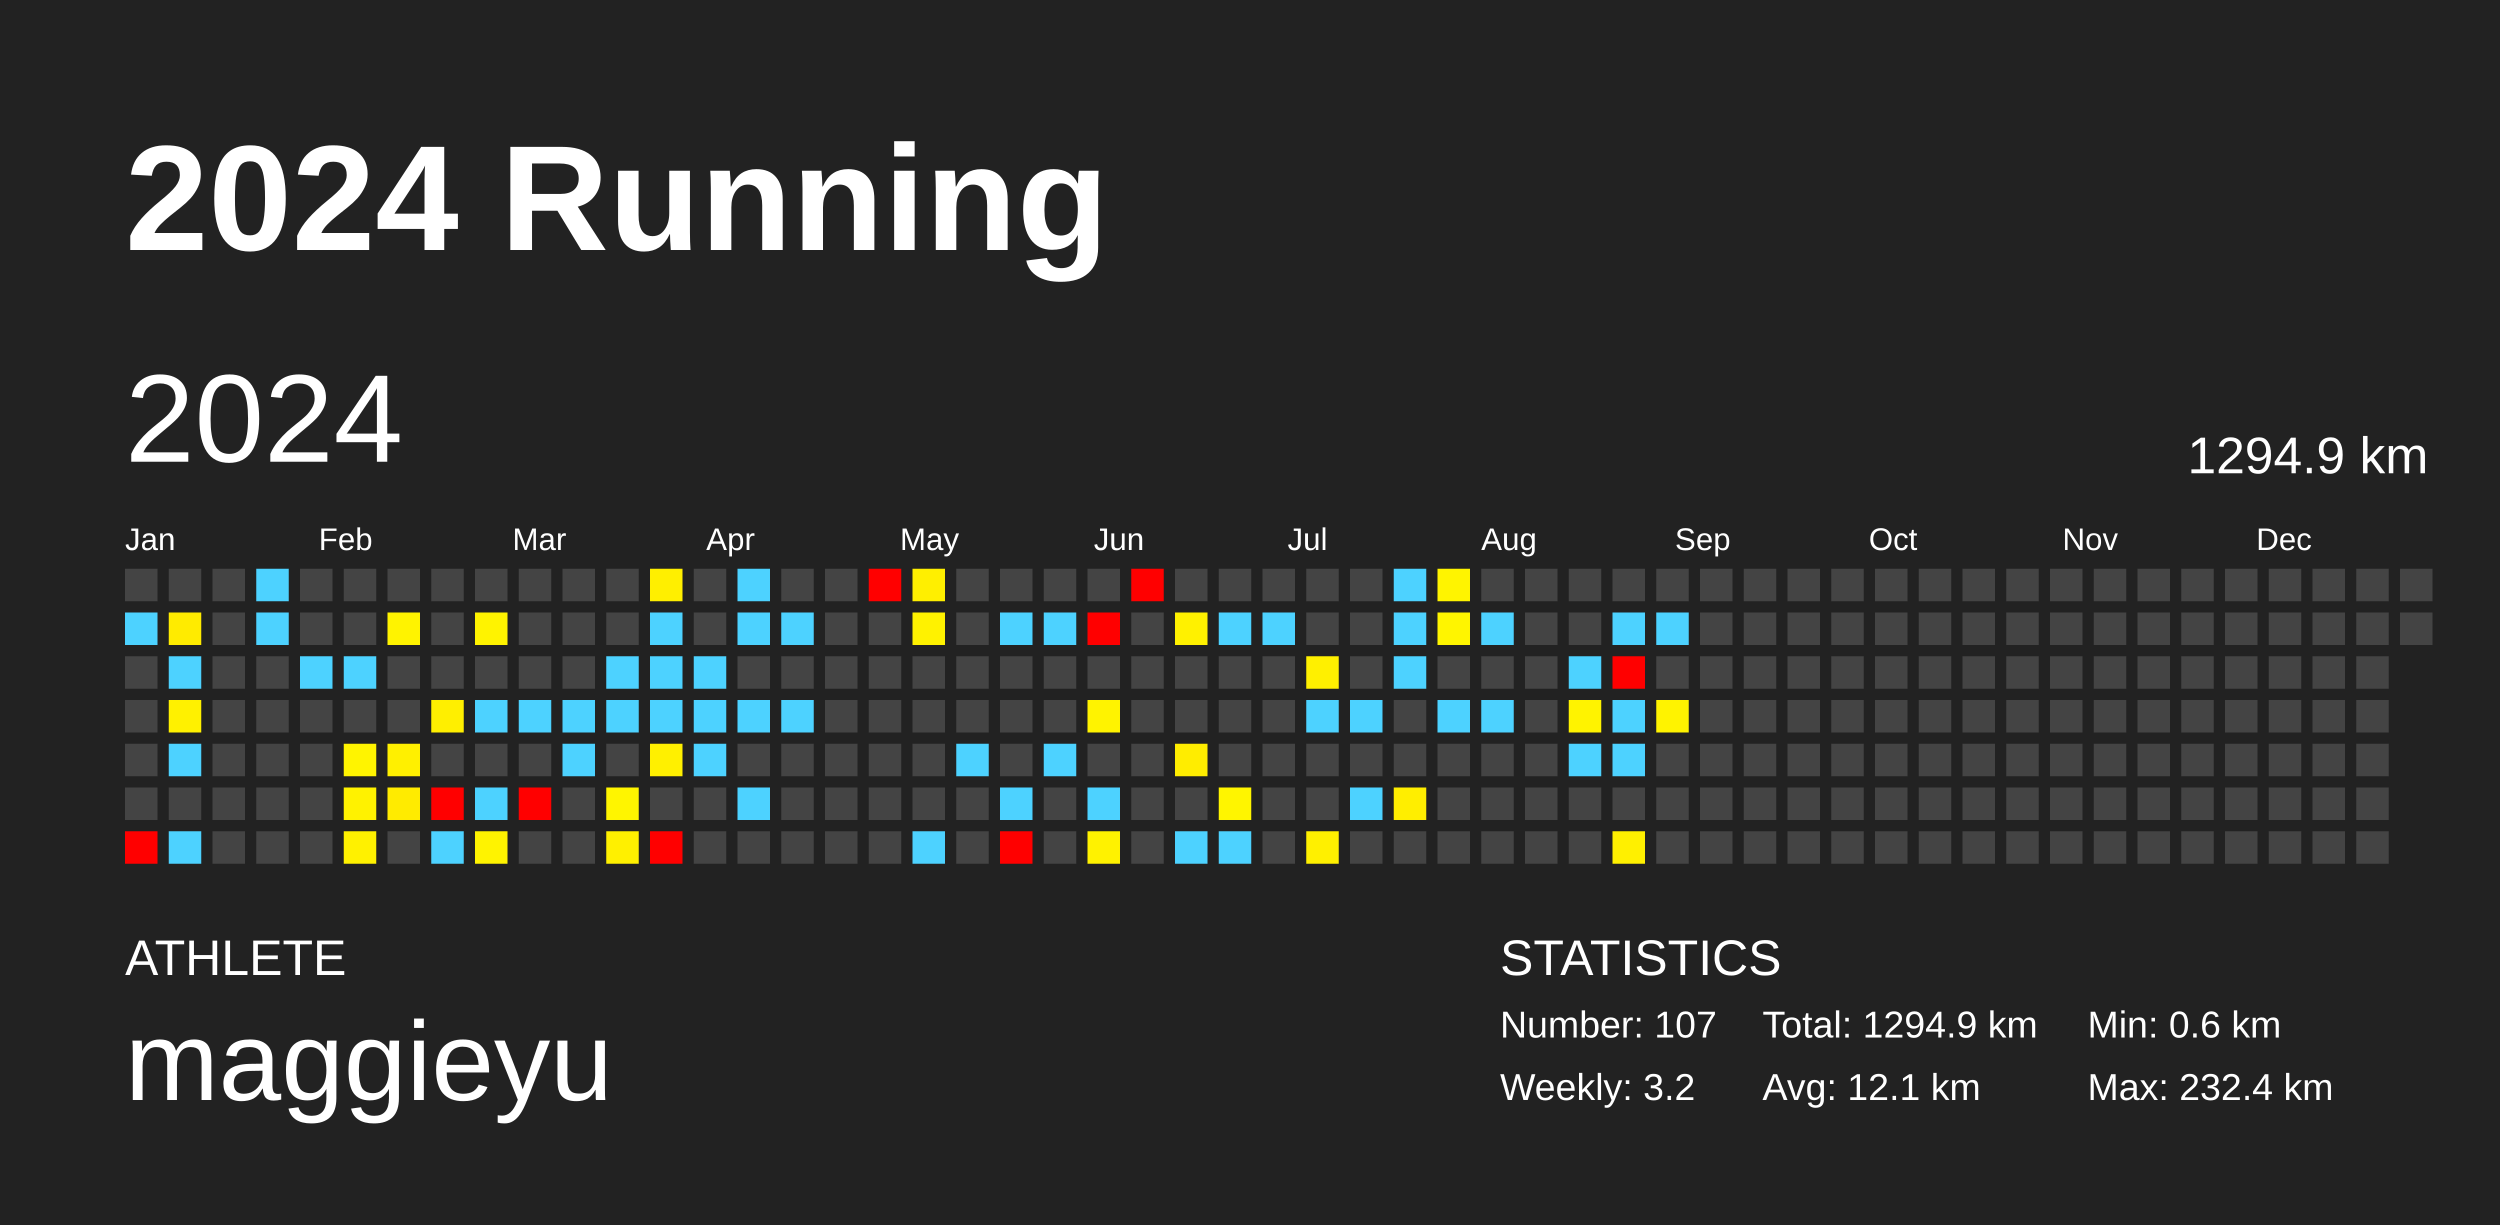
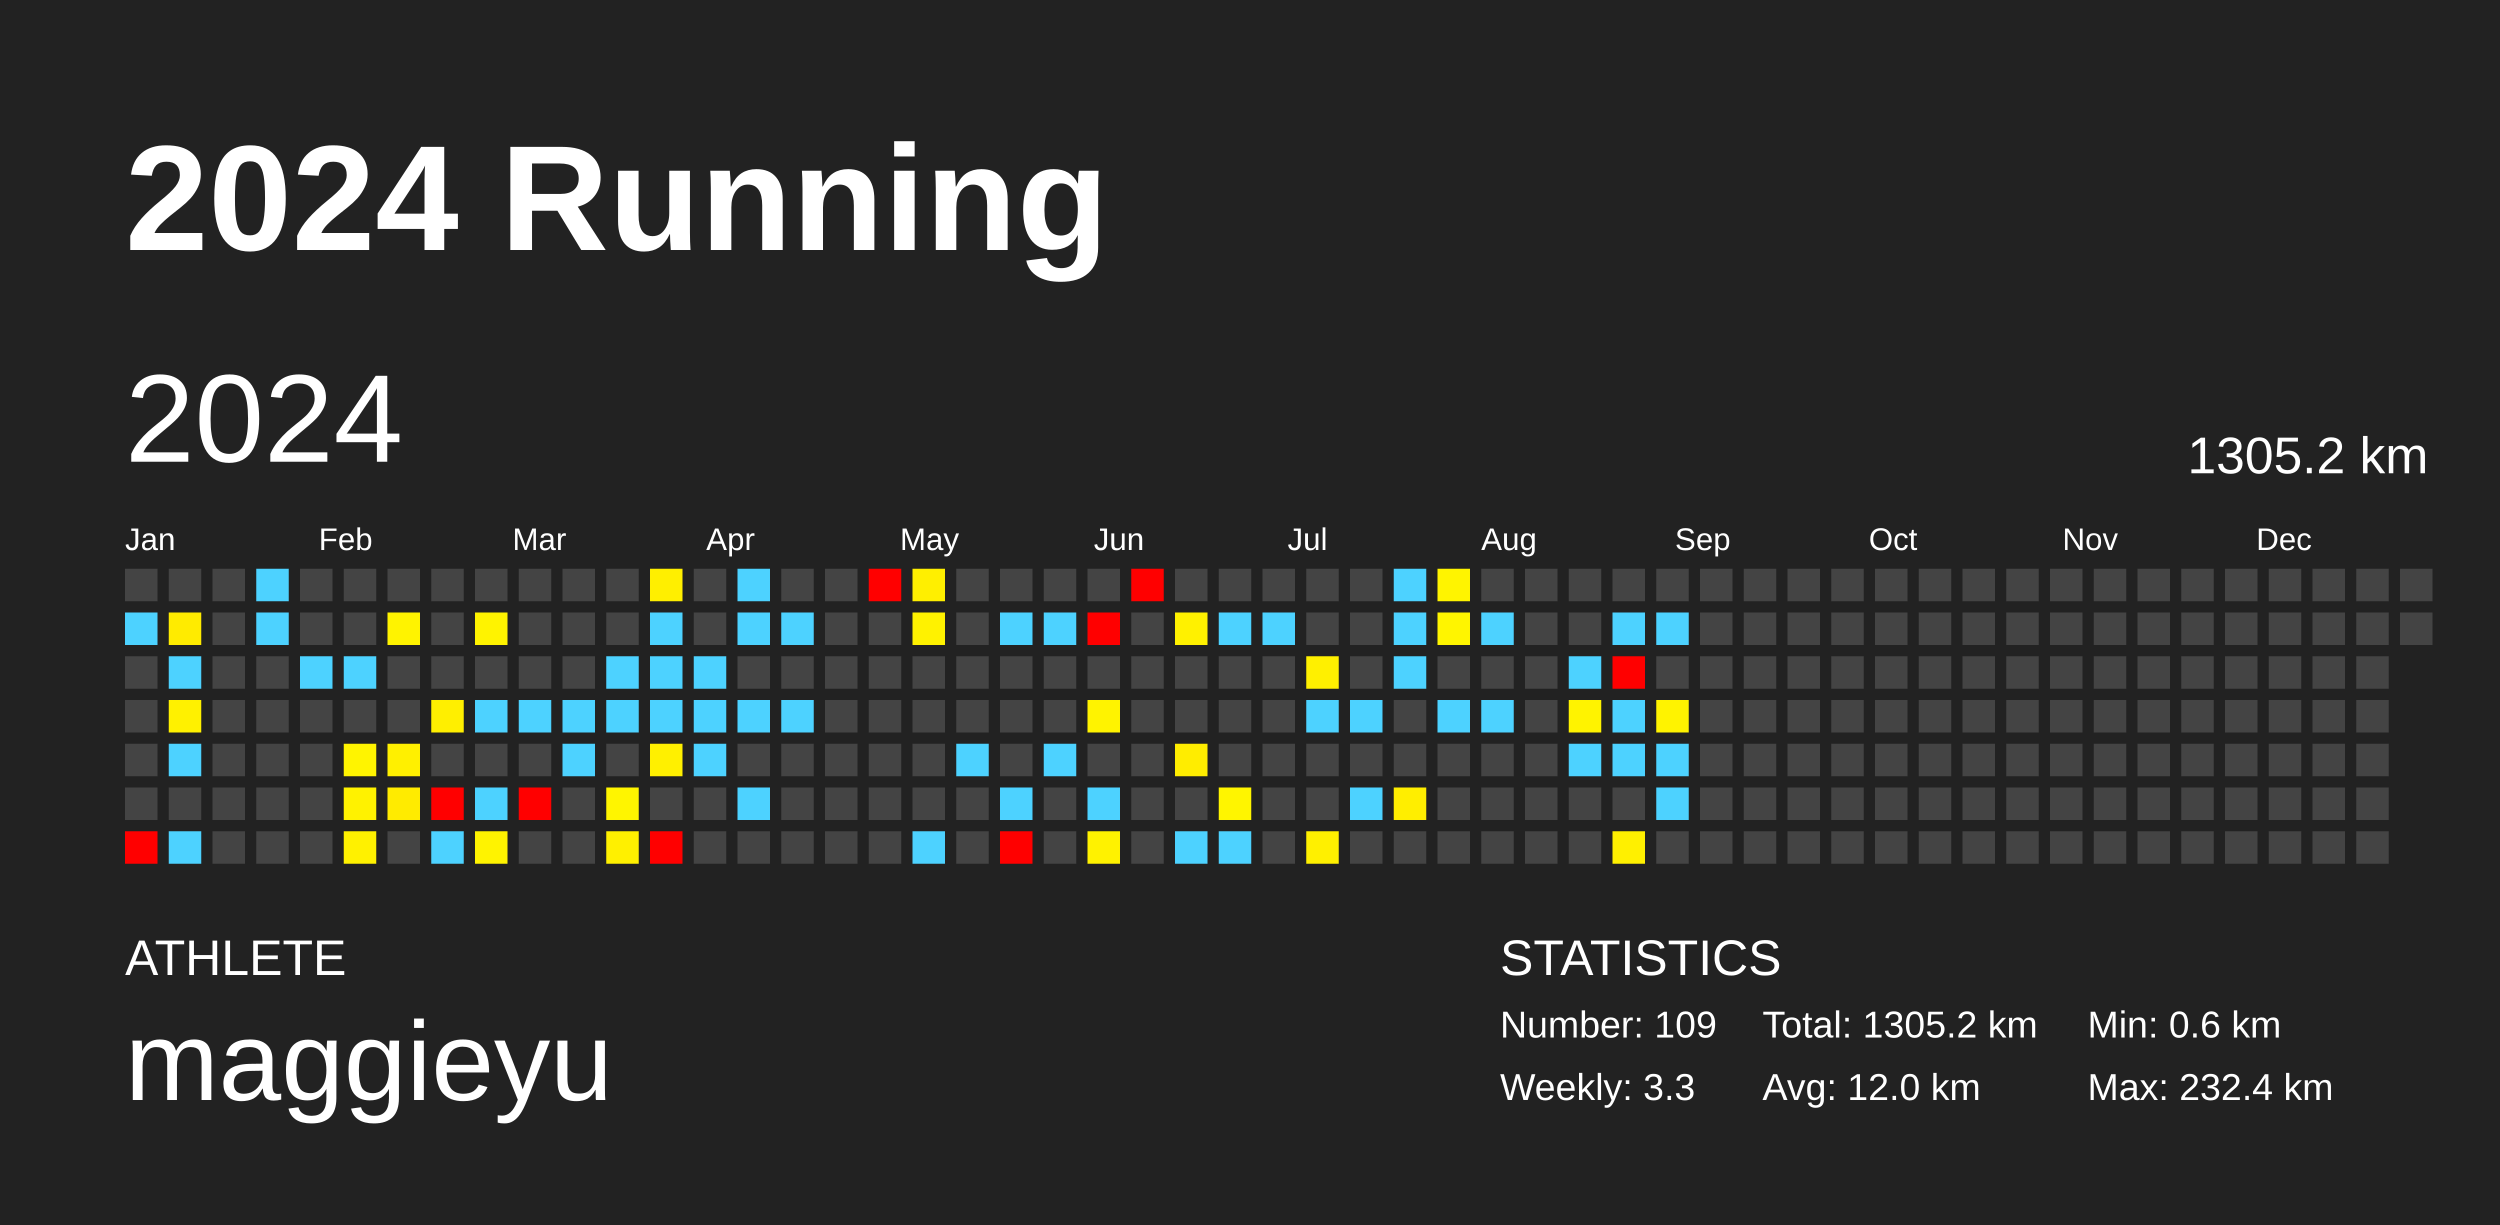
<svg xmlns="http://www.w3.org/2000/svg" baseProfile="full" height="98mm" version="1.1" viewBox="0,0,200,98" width="200mm">
  <defs />
  <rect fill="#222222" height="98" width="200" x="0" y="0" />
  <text fill="#FFFFFF" style="font-size:12px; font-family:Arial; font-weight:bold;" x="10" y="20">2024 Running</text>
  <text fill="#FFFFFF" style="font-size:4px; font-family:Arial" x="10" y="78">ATHLETE</text>
  <text fill="#FFFFFF" style="font-size:9px; font-family:Arial" x="10" y="88">maggieyu</text>
  <text fill="#FFFFFF" style="font-size:4px; font-family:Arial" x="120" y="78">STATISTICS</text>
-   <text fill="#FFFFFF" style="font-size:3px; font-family:Arial" x="120" y="83">Number: 107</text>
-   <text fill="#FFFFFF" style="font-size:3px; font-family:Arial" x="120" y="88">Weekly: 3.2</text>
-   <text fill="#FFFFFF" style="font-size:3px; font-family:Arial" x="141" y="83">Total: 1294.9 km</text>
-   <text fill="#FFFFFF" style="font-size:3px; font-family:Arial" x="141" y="88">Avg: 12.1 km</text>
+   <text fill="#FFFFFF" style="font-size:3px; font-family:Arial" x="120" y="83">Number: 109</text>
+   <text fill="#FFFFFF" style="font-size:3px; font-family:Arial" x="120" y="88">Weekly: 3.3</text>
+   <text fill="#FFFFFF" style="font-size:3px; font-family:Arial" x="141" y="83">Total: 1305.2 km</text>
+   <text fill="#FFFFFF" style="font-size:3px; font-family:Arial" x="141" y="88">Avg: 12.0 km</text>
  <text fill="#FFFFFF" style="font-size:3px; font-family:Arial" x="167" y="83">Min: 0.6 km</text>
  <text fill="#FFFFFF" style="font-size:3px; font-family:Arial" x="167" y="88">Max: 232.4 km</text>
  <text dominant-baseline="hanging" fill="#FFFFFF" style="font-size:10.0px; font-family:Arial;" x="10" y="30">2024</text>
-   <text dominant-baseline="hanging" fill="#FFFFFF" style="font-size:4.125px; font-family:Arial;" x="175" y="35">1294.9 km</text>
+   <text dominant-baseline="hanging" fill="#FFFFFF" style="font-size:4.125px; font-family:Arial;" x="175" y="35">1305.2 km</text>
  <text fill="#FFFFFF" style="font-size:2.5px; font-family:Arial" x="10.0" y="44">Jan</text>
  <text fill="#FFFFFF" style="font-size:2.5px; font-family:Arial" x="25.5" y="44">Feb</text>
  <text fill="#FFFFFF" style="font-size:2.5px; font-family:Arial" x="41.0" y="44">Mar</text>
  <text fill="#FFFFFF" style="font-size:2.5px; font-family:Arial" x="56.5" y="44">Apr</text>
  <text fill="#FFFFFF" style="font-size:2.5px; font-family:Arial" x="72.0" y="44">May</text>
  <text fill="#FFFFFF" style="font-size:2.5px; font-family:Arial" x="87.5" y="44">Jun</text>
  <text fill="#FFFFFF" style="font-size:2.5px; font-family:Arial" x="103.0" y="44">Jul</text>
  <text fill="#FFFFFF" style="font-size:2.5px; font-family:Arial" x="118.5" y="44">Aug</text>
  <text fill="#FFFFFF" style="font-size:2.5px; font-family:Arial" x="134.0" y="44">Sep</text>
  <text fill="#FFFFFF" style="font-size:2.5px; font-family:Arial" x="149.5" y="44">Oct</text>
  <text fill="#FFFFFF" style="font-size:2.5px; font-family:Arial" x="165.0" y="44">Nov</text>
  <text fill="#FFFFFF" style="font-size:2.5px; font-family:Arial" x="180.5" y="44">Dec</text>
  <rect fill="#444444" height="2.6" width="2.6" x="10.0" y="45.5" />
  <rect fill="#4dd2ff" height="2.6" width="2.6" x="10.0" y="49.0" />
  <rect fill="#444444" height="2.6" width="2.6" x="10.0" y="52.5" />
  <rect fill="#444444" height="2.6" width="2.6" x="10.0" y="56.0" />
  <rect fill="#444444" height="2.6" width="2.6" x="10.0" y="59.5" />
  <rect fill="#444444" height="2.6" width="2.6" x="10.0" y="63.0" />
  <rect fill="red" height="2.6" width="2.6" x="10.0" y="66.5" />
  <rect fill="#444444" height="2.6" width="2.6" x="13.5" y="45.5" />
  <rect fill="#ffeb00" height="2.6" width="2.6" x="13.5" y="49.0" />
  <rect fill="#4dd2ff" height="2.6" width="2.6" x="13.5" y="52.5" />
  <rect fill="#fff100" height="2.6" width="2.6" x="13.5" y="56.0" />
  <rect fill="#4dd2ff" height="2.6" width="2.6" x="13.5" y="59.5" />
  <rect fill="#444444" height="2.6" width="2.6" x="13.5" y="63.0" />
  <rect fill="#4dd2ff" height="2.6" width="2.6" x="13.5" y="66.5" />
  <rect fill="#444444" height="2.6" width="2.6" x="17.0" y="45.5" />
  <rect fill="#444444" height="2.6" width="2.6" x="17.0" y="49.0" />
  <rect fill="#444444" height="2.6" width="2.6" x="17.0" y="52.5" />
  <rect fill="#444444" height="2.6" width="2.6" x="17.0" y="56.0" />
  <rect fill="#444444" height="2.6" width="2.6" x="17.0" y="59.5" />
  <rect fill="#444444" height="2.6" width="2.6" x="17.0" y="63.0" />
  <rect fill="#444444" height="2.6" width="2.6" x="17.0" y="66.5" />
  <rect fill="#4dd2ff" height="2.6" width="2.6" x="20.5" y="45.5" />
  <rect fill="#4dd2ff" height="2.6" width="2.6" x="20.5" y="49.0" />
  <rect fill="#444444" height="2.6" width="2.6" x="20.5" y="52.5" />
  <rect fill="#444444" height="2.6" width="2.6" x="20.5" y="56.0" />
  <rect fill="#444444" height="2.6" width="2.6" x="20.5" y="59.5" />
  <rect fill="#444444" height="2.6" width="2.6" x="20.5" y="63.0" />
  <rect fill="#444444" height="2.6" width="2.6" x="20.5" y="66.5" />
  <rect fill="#444444" height="2.6" width="2.6" x="24.0" y="45.5" />
  <rect fill="#444444" height="2.6" width="2.6" x="24.0" y="49.0" />
  <rect fill="#4dd2ff" height="2.6" width="2.6" x="24.0" y="52.5" />
  <rect fill="#444444" height="2.6" width="2.6" x="24.0" y="56.0" />
  <rect fill="#444444" height="2.6" width="2.6" x="24.0" y="59.5" />
  <rect fill="#444444" height="2.6" width="2.6" x="24.0" y="63.0" />
  <rect fill="#444444" height="2.6" width="2.6" x="24.0" y="66.5" />
  <rect fill="#444444" height="2.6" width="2.6" x="27.5" y="45.5" />
  <rect fill="#444444" height="2.6" width="2.6" x="27.5" y="49.0" />
  <rect fill="#4dd2ff" height="2.6" width="2.6" x="27.5" y="52.5" />
  <rect fill="#444444" height="2.6" width="2.6" x="27.5" y="56.0" />
  <rect fill="#fff400" height="2.6" width="2.6" x="27.5" y="59.5" />
  <rect fill="#fff200" height="2.6" width="2.6" x="27.5" y="63.0" />
  <rect fill="#fff100" height="2.6" width="2.6" x="27.5" y="66.5" />
  <rect fill="#444444" height="2.6" width="2.6" x="31.0" y="45.5" />
  <rect fill="#fff300" height="2.6" width="2.6" x="31.0" y="49.0" />
  <rect fill="#444444" height="2.6" width="2.6" x="31.0" y="52.5" />
  <rect fill="#444444" height="2.6" width="2.6" x="31.0" y="56.0" />
  <rect fill="#fff000" height="2.6" width="2.6" x="31.0" y="59.5" />
  <rect fill="#ffeb00" height="2.6" width="2.6" x="31.0" y="63.0" />
  <rect fill="#444444" height="2.6" width="2.6" x="31.0" y="66.5" />
  <rect fill="#444444" height="2.6" width="2.6" x="34.5" y="45.5" />
  <rect fill="#444444" height="2.6" width="2.6" x="34.5" y="49.0" />
  <rect fill="#444444" height="2.6" width="2.6" x="34.5" y="52.5" />
  <rect fill="#ffef00" height="2.6" width="2.6" x="34.5" y="56.0" />
  <rect fill="#444444" height="2.6" width="2.6" x="34.5" y="59.5" />
  <rect fill="red" height="2.6" width="2.6" x="34.5" y="63.0" />
  <rect fill="#4dd2ff" height="2.6" width="2.6" x="34.5" y="66.5" />
  <rect fill="#444444" height="2.6" width="2.6" x="38.0" y="45.5" />
  <rect fill="#fff300" height="2.6" width="2.6" x="38.0" y="49.0" />
  <rect fill="#444444" height="2.6" width="2.6" x="38.0" y="52.5" />
  <rect fill="#4dd2ff" height="2.6" width="2.6" x="38.0" y="56.0" />
  <rect fill="#444444" height="2.6" width="2.6" x="38.0" y="59.5" />
  <rect fill="#4dd2ff" height="2.6" width="2.6" x="38.0" y="63.0" />
  <rect fill="#fff300" height="2.6" width="2.6" x="38.0" y="66.5" />
  <rect fill="#444444" height="2.6" width="2.6" x="41.5" y="45.5" />
  <rect fill="#444444" height="2.6" width="2.6" x="41.5" y="49.0" />
  <rect fill="#444444" height="2.6" width="2.6" x="41.5" y="52.5" />
  <rect fill="#4dd2ff" height="2.6" width="2.6" x="41.5" y="56.0" />
  <rect fill="#444444" height="2.6" width="2.6" x="41.5" y="59.5" />
  <rect fill="red" height="2.6" width="2.6" x="41.5" y="63.0" />
  <rect fill="#444444" height="2.6" width="2.6" x="41.5" y="66.5" />
  <rect fill="#444444" height="2.6" width="2.6" x="45.0" y="45.5" />
  <rect fill="#444444" height="2.6" width="2.6" x="45.0" y="49.0" />
  <rect fill="#444444" height="2.6" width="2.6" x="45.0" y="52.5" />
  <rect fill="#4dd2ff" height="2.6" width="2.6" x="45.0" y="56.0" />
  <rect fill="#4dd2ff" height="2.6" width="2.6" x="45.0" y="59.5" />
  <rect fill="#444444" height="2.6" width="2.6" x="45.0" y="63.0" />
  <rect fill="#444444" height="2.6" width="2.6" x="45.0" y="66.5" />
  <rect fill="#444444" height="2.6" width="2.6" x="48.5" y="45.5" />
  <rect fill="#444444" height="2.6" width="2.6" x="48.5" y="49.0" />
  <rect fill="#4dd2ff" height="2.6" width="2.6" x="48.5" y="52.5" />
  <rect fill="#4dd2ff" height="2.6" width="2.6" x="48.5" y="56.0" />
  <rect fill="#444444" height="2.6" width="2.6" x="48.5" y="59.5" />
  <rect fill="#fff500" height="2.6" width="2.6" x="48.5" y="63.0" />
  <rect fill="#fff000" height="2.6" width="2.6" x="48.5" y="66.5" />
  <rect fill="#ffef00" height="2.6" width="2.6" x="52.0" y="45.5" />
  <rect fill="#4dd2ff" height="2.6" width="2.6" x="52.0" y="49.0" />
  <rect fill="#4dd2ff" height="2.6" width="2.6" x="52.0" y="52.5" />
  <rect fill="#4dd2ff" height="2.6" width="2.6" x="52.0" y="56.0" />
  <rect fill="#fff000" height="2.6" width="2.6" x="52.0" y="59.5" />
  <rect fill="#444444" height="2.6" width="2.6" x="52.0" y="63.0" />
  <rect fill="red" height="2.6" width="2.6" x="52.0" y="66.5" />
  <rect fill="#444444" height="2.6" width="2.6" x="55.5" y="45.5" />
  <rect fill="#444444" height="2.6" width="2.6" x="55.5" y="49.0" />
  <rect fill="#4dd2ff" height="2.6" width="2.6" x="55.5" y="52.5" />
  <rect fill="#4dd2ff" height="2.6" width="2.6" x="55.5" y="56.0" />
  <rect fill="#4dd2ff" height="2.6" width="2.6" x="55.5" y="59.5" />
  <rect fill="#444444" height="2.6" width="2.6" x="55.5" y="63.0" />
  <rect fill="#444444" height="2.6" width="2.6" x="55.5" y="66.5" />
  <rect fill="#4dd2ff" height="2.6" width="2.6" x="59.0" y="45.5" />
  <rect fill="#4dd2ff" height="2.6" width="2.6" x="59.0" y="49.0" />
  <rect fill="#444444" height="2.6" width="2.6" x="59.0" y="52.5" />
  <rect fill="#4dd2ff" height="2.6" width="2.6" x="59.0" y="56.0" />
  <rect fill="#444444" height="2.6" width="2.6" x="59.0" y="59.5" />
  <rect fill="#4dd2ff" height="2.6" width="2.6" x="59.0" y="63.0" />
  <rect fill="#444444" height="2.6" width="2.6" x="59.0" y="66.5" />
  <rect fill="#444444" height="2.6" width="2.6" x="62.5" y="45.5" />
  <rect fill="#4dd2ff" height="2.6" width="2.6" x="62.5" y="49.0" />
  <rect fill="#444444" height="2.6" width="2.6" x="62.5" y="52.5" />
  <rect fill="#4dd2ff" height="2.6" width="2.6" x="62.5" y="56.0" />
  <rect fill="#444444" height="2.6" width="2.6" x="62.5" y="59.5" />
  <rect fill="#444444" height="2.6" width="2.6" x="62.5" y="63.0" />
  <rect fill="#444444" height="2.6" width="2.6" x="62.5" y="66.5" />
  <rect fill="#444444" height="2.6" width="2.6" x="66.0" y="45.5" />
  <rect fill="#444444" height="2.6" width="2.6" x="66.0" y="49.0" />
  <rect fill="#444444" height="2.6" width="2.6" x="66.0" y="52.5" />
  <rect fill="#444444" height="2.6" width="2.6" x="66.0" y="56.0" />
  <rect fill="#444444" height="2.6" width="2.6" x="66.0" y="59.5" />
  <rect fill="#444444" height="2.6" width="2.6" x="66.0" y="63.0" />
  <rect fill="#444444" height="2.6" width="2.6" x="66.0" y="66.5" />
  <rect fill="red" height="2.6" width="2.6" x="69.5" y="45.5" />
  <rect fill="#444444" height="2.6" width="2.6" x="69.5" y="49.0" />
  <rect fill="#444444" height="2.6" width="2.6" x="69.5" y="52.5" />
  <rect fill="#444444" height="2.6" width="2.6" x="69.5" y="56.0" />
  <rect fill="#444444" height="2.6" width="2.6" x="69.5" y="59.5" />
  <rect fill="#444444" height="2.6" width="2.6" x="69.5" y="63.0" />
  <rect fill="#444444" height="2.6" width="2.6" x="69.5" y="66.5" />
  <rect fill="#ffef00" height="2.6" width="2.6" x="73.0" y="45.5" />
  <rect fill="#fff200" height="2.6" width="2.6" x="73.0" y="49.0" />
  <rect fill="#444444" height="2.6" width="2.6" x="73.0" y="52.5" />
  <rect fill="#444444" height="2.6" width="2.6" x="73.0" y="56.0" />
  <rect fill="#444444" height="2.6" width="2.6" x="73.0" y="59.5" />
  <rect fill="#444444" height="2.6" width="2.6" x="73.0" y="63.0" />
  <rect fill="#4dd2ff" height="2.6" width="2.6" x="73.0" y="66.5" />
  <rect fill="#444444" height="2.6" width="2.6" x="76.5" y="45.5" />
  <rect fill="#444444" height="2.6" width="2.6" x="76.5" y="49.0" />
  <rect fill="#444444" height="2.6" width="2.6" x="76.5" y="52.5" />
  <rect fill="#444444" height="2.6" width="2.6" x="76.5" y="56.0" />
  <rect fill="#4dd2ff" height="2.6" width="2.6" x="76.5" y="59.5" />
  <rect fill="#444444" height="2.6" width="2.6" x="76.5" y="63.0" />
  <rect fill="#444444" height="2.6" width="2.6" x="76.5" y="66.5" />
  <rect fill="#444444" height="2.6" width="2.6" x="80.0" y="45.5" />
  <rect fill="#4dd2ff" height="2.6" width="2.6" x="80.0" y="49.0" />
  <rect fill="#444444" height="2.6" width="2.6" x="80.0" y="52.5" />
  <rect fill="#444444" height="2.6" width="2.6" x="80.0" y="56.0" />
  <rect fill="#444444" height="2.6" width="2.6" x="80.0" y="59.5" />
  <rect fill="#4dd2ff" height="2.6" width="2.6" x="80.0" y="63.0" />
  <rect fill="red" height="2.6" width="2.6" x="80.0" y="66.5" />
  <rect fill="#444444" height="2.6" width="2.6" x="83.5" y="45.5" />
  <rect fill="#4dd2ff" height="2.6" width="2.6" x="83.5" y="49.0" />
  <rect fill="#444444" height="2.6" width="2.6" x="83.5" y="52.5" />
  <rect fill="#444444" height="2.6" width="2.6" x="83.5" y="56.0" />
  <rect fill="#4dd2ff" height="2.6" width="2.6" x="83.5" y="59.5" />
  <rect fill="#444444" height="2.6" width="2.6" x="83.5" y="63.0" />
  <rect fill="#444444" height="2.6" width="2.6" x="83.5" y="66.5" />
  <rect fill="#444444" height="2.6" width="2.6" x="87.0" y="45.5" />
  <rect fill="red" height="2.6" width="2.6" x="87.0" y="49.0" />
  <rect fill="#444444" height="2.6" width="2.6" x="87.0" y="52.5" />
  <rect fill="#fff300" height="2.6" width="2.6" x="87.0" y="56.0" />
  <rect fill="#444444" height="2.6" width="2.6" x="87.0" y="59.5" />
  <rect fill="#4dd2ff" height="2.6" width="2.6" x="87.0" y="63.0" />
  <rect fill="#fff200" height="2.6" width="2.6" x="87.0" y="66.5" />
  <rect fill="red" height="2.6" width="2.6" x="90.5" y="45.5" />
  <rect fill="#444444" height="2.6" width="2.6" x="90.5" y="49.0" />
  <rect fill="#444444" height="2.6" width="2.6" x="90.5" y="52.5" />
  <rect fill="#444444" height="2.6" width="2.6" x="90.5" y="56.0" />
  <rect fill="#444444" height="2.6" width="2.6" x="90.5" y="59.5" />
  <rect fill="#444444" height="2.6" width="2.6" x="90.5" y="63.0" />
  <rect fill="#444444" height="2.6" width="2.6" x="90.5" y="66.5" />
  <rect fill="#444444" height="2.6" width="2.6" x="94.0" y="45.5" />
  <rect fill="#fff100" height="2.6" width="2.6" x="94.0" y="49.0" />
  <rect fill="#444444" height="2.6" width="2.6" x="94.0" y="52.5" />
  <rect fill="#444444" height="2.6" width="2.6" x="94.0" y="56.0" />
  <rect fill="#ffed00" height="2.6" width="2.6" x="94.0" y="59.5" />
  <rect fill="#444444" height="2.6" width="2.6" x="94.0" y="63.0" />
  <rect fill="#4dd2ff" height="2.6" width="2.6" x="94.0" y="66.5" />
  <rect fill="#444444" height="2.6" width="2.6" x="97.5" y="45.5" />
  <rect fill="#4dd2ff" height="2.6" width="2.6" x="97.5" y="49.0" />
  <rect fill="#444444" height="2.6" width="2.6" x="97.5" y="52.5" />
  <rect fill="#444444" height="2.6" width="2.6" x="97.5" y="56.0" />
  <rect fill="#444444" height="2.6" width="2.6" x="97.5" y="59.5" />
  <rect fill="#fff500" height="2.6" width="2.6" x="97.5" y="63.0" />
  <rect fill="#4dd2ff" height="2.6" width="2.6" x="97.5" y="66.5" />
  <rect fill="#444444" height="2.6" width="2.6" x="101.0" y="45.5" />
  <rect fill="#4dd2ff" height="2.6" width="2.6" x="101.0" y="49.0" />
  <rect fill="#444444" height="2.6" width="2.6" x="101.0" y="52.5" />
  <rect fill="#444444" height="2.6" width="2.6" x="101.0" y="56.0" />
  <rect fill="#444444" height="2.6" width="2.6" x="101.0" y="59.5" />
  <rect fill="#444444" height="2.6" width="2.6" x="101.0" y="63.0" />
  <rect fill="#444444" height="2.6" width="2.6" x="101.0" y="66.5" />
  <rect fill="#444444" height="2.6" width="2.6" x="104.5" y="45.5" />
  <rect fill="#444444" height="2.6" width="2.6" x="104.5" y="49.0" />
  <rect fill="#fff000" height="2.6" width="2.6" x="104.5" y="52.5" />
  <rect fill="#4dd2ff" height="2.6" width="2.6" x="104.5" y="56.0" />
  <rect fill="#444444" height="2.6" width="2.6" x="104.5" y="59.5" />
  <rect fill="#444444" height="2.6" width="2.6" x="104.5" y="63.0" />
  <rect fill="#fff000" height="2.6" width="2.6" x="104.5" y="66.5" />
  <rect fill="#444444" height="2.6" width="2.6" x="108.0" y="45.5" />
  <rect fill="#444444" height="2.6" width="2.6" x="108.0" y="49.0" />
  <rect fill="#444444" height="2.6" width="2.6" x="108.0" y="52.5" />
  <rect fill="#4dd2ff" height="2.6" width="2.6" x="108.0" y="56.0" />
  <rect fill="#444444" height="2.6" width="2.6" x="108.0" y="59.5" />
  <rect fill="#4dd2ff" height="2.6" width="2.6" x="108.0" y="63.0" />
  <rect fill="#444444" height="2.6" width="2.6" x="108.0" y="66.5" />
  <rect fill="#4dd2ff" height="2.6" width="2.6" x="111.5" y="45.5" />
  <rect fill="#4dd2ff" height="2.6" width="2.6" x="111.5" y="49.0" />
  <rect fill="#4dd2ff" height="2.6" width="2.6" x="111.5" y="52.5" />
  <rect fill="#444444" height="2.6" width="2.6" x="111.5" y="56.0" />
  <rect fill="#444444" height="2.6" width="2.6" x="111.5" y="59.5" />
  <rect fill="#ffee00" height="2.6" width="2.6" x="111.5" y="63.0" />
  <rect fill="#444444" height="2.6" width="2.6" x="111.5" y="66.5" />
  <rect fill="#fff400" height="2.6" width="2.6" x="115.0" y="45.5" />
  <rect fill="#fff500" height="2.6" width="2.6" x="115.0" y="49.0" />
  <rect fill="#444444" height="2.6" width="2.6" x="115.0" y="52.5" />
  <rect fill="#4dd2ff" height="2.6" width="2.6" x="115.0" y="56.0" />
  <rect fill="#444444" height="2.6" width="2.6" x="115.0" y="59.5" />
  <rect fill="#444444" height="2.6" width="2.6" x="115.0" y="63.0" />
  <rect fill="#444444" height="2.6" width="2.6" x="115.0" y="66.5" />
  <rect fill="#444444" height="2.6" width="2.6" x="118.5" y="45.5" />
  <rect fill="#4dd2ff" height="2.6" width="2.6" x="118.5" y="49.0" />
  <rect fill="#444444" height="2.6" width="2.6" x="118.5" y="52.5" />
  <rect fill="#4dd2ff" height="2.6" width="2.6" x="118.5" y="56.0" />
  <rect fill="#444444" height="2.6" width="2.6" x="118.5" y="59.5" />
  <rect fill="#444444" height="2.6" width="2.6" x="118.5" y="63.0" />
  <rect fill="#444444" height="2.6" width="2.6" x="118.5" y="66.5" />
  <rect fill="#444444" height="2.6" width="2.6" x="122.0" y="45.5" />
  <rect fill="#444444" height="2.6" width="2.6" x="122.0" y="49.0" />
  <rect fill="#444444" height="2.6" width="2.6" x="122.0" y="52.5" />
  <rect fill="#444444" height="2.6" width="2.6" x="122.0" y="56.0" />
  <rect fill="#444444" height="2.6" width="2.6" x="122.0" y="59.5" />
  <rect fill="#444444" height="2.6" width="2.6" x="122.0" y="63.0" />
  <rect fill="#444444" height="2.6" width="2.6" x="122.0" y="66.5" />
  <rect fill="#444444" height="2.6" width="2.6" x="125.5" y="45.5" />
  <rect fill="#444444" height="2.6" width="2.6" x="125.5" y="49.0" />
  <rect fill="#4dd2ff" height="2.6" width="2.6" x="125.5" y="52.5" />
  <rect fill="#fff300" height="2.6" width="2.6" x="125.5" y="56.0" />
  <rect fill="#4dd2ff" height="2.6" width="2.6" x="125.5" y="59.5" />
  <rect fill="#444444" height="2.6" width="2.6" x="125.5" y="63.0" />
  <rect fill="#444444" height="2.6" width="2.6" x="125.5" y="66.5" />
  <rect fill="#444444" height="2.6" width="2.6" x="129.0" y="45.5" />
  <rect fill="#4dd2ff" height="2.6" width="2.6" x="129.0" y="49.0" />
  <rect fill="red" height="2.6" width="2.6" x="129.0" y="52.5" />
  <rect fill="#4dd2ff" height="2.6" width="2.6" x="129.0" y="56.0" />
  <rect fill="#4dd2ff" height="2.6" width="2.6" x="129.0" y="59.5" />
  <rect fill="#444444" height="2.6" width="2.6" x="129.0" y="63.0" />
  <rect fill="#fff000" height="2.6" width="2.6" x="129.0" y="66.5" />
  <rect fill="#444444" height="2.6" width="2.6" x="132.5" y="45.5" />
  <rect fill="#4dd2ff" height="2.6" width="2.6" x="132.5" y="49.0" />
  <rect fill="#444444" height="2.6" width="2.6" x="132.5" y="52.5" />
  <rect fill="#fff300" height="2.6" width="2.6" x="132.5" y="56.0" />
-   <rect fill="#444444" height="2.6" width="2.6" x="132.5" y="59.5" />
-   <rect fill="#444444" height="2.6" width="2.6" x="132.5" y="63.0" />
+   <rect fill="#4dd2ff" height="2.6" width="2.6" x="132.5" y="59.5" />
+   <rect fill="#4dd2ff" height="2.6" width="2.6" x="132.5" y="63.0" />
  <rect fill="#444444" height="2.6" width="2.6" x="132.5" y="66.5" />
  <rect fill="#444444" height="2.6" width="2.6" x="136.0" y="45.5" />
  <rect fill="#444444" height="2.6" width="2.6" x="136.0" y="49.0" />
  <rect fill="#444444" height="2.6" width="2.6" x="136.0" y="52.5" />
  <rect fill="#444444" height="2.6" width="2.6" x="136.0" y="56.0" />
  <rect fill="#444444" height="2.6" width="2.6" x="136.0" y="59.5" />
  <rect fill="#444444" height="2.6" width="2.6" x="136.0" y="63.0" />
  <rect fill="#444444" height="2.6" width="2.6" x="136.0" y="66.5" />
  <rect fill="#444444" height="2.6" width="2.6" x="139.5" y="45.5" />
  <rect fill="#444444" height="2.6" width="2.6" x="139.5" y="49.0" />
  <rect fill="#444444" height="2.6" width="2.6" x="139.5" y="52.5" />
  <rect fill="#444444" height="2.6" width="2.6" x="139.5" y="56.0" />
  <rect fill="#444444" height="2.6" width="2.6" x="139.5" y="59.5" />
  <rect fill="#444444" height="2.6" width="2.6" x="139.5" y="63.0" />
  <rect fill="#444444" height="2.6" width="2.6" x="139.5" y="66.5" />
  <rect fill="#444444" height="2.6" width="2.6" x="143.0" y="45.5" />
  <rect fill="#444444" height="2.6" width="2.6" x="143.0" y="49.0" />
  <rect fill="#444444" height="2.6" width="2.6" x="143.0" y="52.5" />
  <rect fill="#444444" height="2.6" width="2.6" x="143.0" y="56.0" />
  <rect fill="#444444" height="2.6" width="2.6" x="143.0" y="59.5" />
  <rect fill="#444444" height="2.6" width="2.6" x="143.0" y="63.0" />
  <rect fill="#444444" height="2.6" width="2.6" x="143.0" y="66.5" />
  <rect fill="#444444" height="2.6" width="2.6" x="146.5" y="45.5" />
  <rect fill="#444444" height="2.6" width="2.6" x="146.5" y="49.0" />
  <rect fill="#444444" height="2.6" width="2.6" x="146.5" y="52.5" />
  <rect fill="#444444" height="2.6" width="2.6" x="146.5" y="56.0" />
  <rect fill="#444444" height="2.6" width="2.6" x="146.5" y="59.5" />
  <rect fill="#444444" height="2.6" width="2.6" x="146.5" y="63.0" />
  <rect fill="#444444" height="2.6" width="2.6" x="146.5" y="66.5" />
  <rect fill="#444444" height="2.6" width="2.6" x="150.0" y="45.5" />
  <rect fill="#444444" height="2.6" width="2.6" x="150.0" y="49.0" />
  <rect fill="#444444" height="2.6" width="2.6" x="150.0" y="52.5" />
  <rect fill="#444444" height="2.6" width="2.6" x="150.0" y="56.0" />
  <rect fill="#444444" height="2.6" width="2.6" x="150.0" y="59.5" />
  <rect fill="#444444" height="2.6" width="2.6" x="150.0" y="63.0" />
  <rect fill="#444444" height="2.6" width="2.6" x="150.0" y="66.5" />
  <rect fill="#444444" height="2.6" width="2.6" x="153.5" y="45.5" />
  <rect fill="#444444" height="2.6" width="2.6" x="153.5" y="49.0" />
  <rect fill="#444444" height="2.6" width="2.6" x="153.5" y="52.5" />
  <rect fill="#444444" height="2.6" width="2.6" x="153.5" y="56.0" />
  <rect fill="#444444" height="2.6" width="2.6" x="153.5" y="59.5" />
  <rect fill="#444444" height="2.6" width="2.6" x="153.5" y="63.0" />
  <rect fill="#444444" height="2.6" width="2.6" x="153.5" y="66.5" />
  <rect fill="#444444" height="2.6" width="2.6" x="157.0" y="45.5" />
  <rect fill="#444444" height="2.6" width="2.6" x="157.0" y="49.0" />
  <rect fill="#444444" height="2.6" width="2.6" x="157.0" y="52.5" />
  <rect fill="#444444" height="2.6" width="2.6" x="157.0" y="56.0" />
  <rect fill="#444444" height="2.6" width="2.6" x="157.0" y="59.5" />
  <rect fill="#444444" height="2.6" width="2.6" x="157.0" y="63.0" />
  <rect fill="#444444" height="2.6" width="2.6" x="157.0" y="66.5" />
  <rect fill="#444444" height="2.6" width="2.6" x="160.5" y="45.5" />
  <rect fill="#444444" height="2.6" width="2.6" x="160.5" y="49.0" />
  <rect fill="#444444" height="2.6" width="2.6" x="160.5" y="52.5" />
  <rect fill="#444444" height="2.6" width="2.6" x="160.5" y="56.0" />
  <rect fill="#444444" height="2.6" width="2.6" x="160.5" y="59.5" />
  <rect fill="#444444" height="2.6" width="2.6" x="160.5" y="63.0" />
  <rect fill="#444444" height="2.6" width="2.6" x="160.5" y="66.5" />
  <rect fill="#444444" height="2.6" width="2.6" x="164.0" y="45.5" />
  <rect fill="#444444" height="2.6" width="2.6" x="164.0" y="49.0" />
  <rect fill="#444444" height="2.6" width="2.6" x="164.0" y="52.5" />
  <rect fill="#444444" height="2.6" width="2.6" x="164.0" y="56.0" />
  <rect fill="#444444" height="2.6" width="2.6" x="164.0" y="59.5" />
  <rect fill="#444444" height="2.6" width="2.6" x="164.0" y="63.0" />
  <rect fill="#444444" height="2.6" width="2.6" x="164.0" y="66.5" />
  <rect fill="#444444" height="2.6" width="2.6" x="167.5" y="45.5" />
  <rect fill="#444444" height="2.6" width="2.6" x="167.5" y="49.0" />
  <rect fill="#444444" height="2.6" width="2.6" x="167.5" y="52.5" />
  <rect fill="#444444" height="2.6" width="2.6" x="167.5" y="56.0" />
  <rect fill="#444444" height="2.6" width="2.6" x="167.5" y="59.5" />
  <rect fill="#444444" height="2.6" width="2.6" x="167.5" y="63.0" />
  <rect fill="#444444" height="2.6" width="2.6" x="167.5" y="66.5" />
  <rect fill="#444444" height="2.6" width="2.6" x="171.0" y="45.5" />
  <rect fill="#444444" height="2.6" width="2.6" x="171.0" y="49.0" />
  <rect fill="#444444" height="2.6" width="2.6" x="171.0" y="52.5" />
  <rect fill="#444444" height="2.6" width="2.6" x="171.0" y="56.0" />
  <rect fill="#444444" height="2.6" width="2.6" x="171.0" y="59.5" />
  <rect fill="#444444" height="2.6" width="2.6" x="171.0" y="63.0" />
  <rect fill="#444444" height="2.6" width="2.6" x="171.0" y="66.5" />
  <rect fill="#444444" height="2.6" width="2.6" x="174.5" y="45.5" />
  <rect fill="#444444" height="2.6" width="2.6" x="174.5" y="49.0" />
  <rect fill="#444444" height="2.6" width="2.6" x="174.5" y="52.5" />
  <rect fill="#444444" height="2.6" width="2.6" x="174.5" y="56.0" />
  <rect fill="#444444" height="2.6" width="2.6" x="174.5" y="59.5" />
  <rect fill="#444444" height="2.6" width="2.6" x="174.5" y="63.0" />
  <rect fill="#444444" height="2.6" width="2.6" x="174.5" y="66.5" />
  <rect fill="#444444" height="2.6" width="2.6" x="178.0" y="45.5" />
  <rect fill="#444444" height="2.6" width="2.6" x="178.0" y="49.0" />
  <rect fill="#444444" height="2.6" width="2.6" x="178.0" y="52.5" />
  <rect fill="#444444" height="2.6" width="2.6" x="178.0" y="56.0" />
  <rect fill="#444444" height="2.6" width="2.6" x="178.0" y="59.5" />
  <rect fill="#444444" height="2.6" width="2.6" x="178.0" y="63.0" />
  <rect fill="#444444" height="2.6" width="2.6" x="178.0" y="66.5" />
  <rect fill="#444444" height="2.6" width="2.6" x="181.5" y="45.5" />
  <rect fill="#444444" height="2.6" width="2.6" x="181.5" y="49.0" />
  <rect fill="#444444" height="2.6" width="2.6" x="181.5" y="52.5" />
  <rect fill="#444444" height="2.6" width="2.6" x="181.5" y="56.0" />
  <rect fill="#444444" height="2.6" width="2.6" x="181.5" y="59.5" />
  <rect fill="#444444" height="2.6" width="2.6" x="181.5" y="63.0" />
  <rect fill="#444444" height="2.6" width="2.6" x="181.5" y="66.5" />
  <rect fill="#444444" height="2.6" width="2.6" x="185.0" y="45.5" />
  <rect fill="#444444" height="2.6" width="2.6" x="185.0" y="49.0" />
  <rect fill="#444444" height="2.6" width="2.6" x="185.0" y="52.5" />
  <rect fill="#444444" height="2.6" width="2.6" x="185.0" y="56.0" />
  <rect fill="#444444" height="2.6" width="2.6" x="185.0" y="59.5" />
  <rect fill="#444444" height="2.6" width="2.6" x="185.0" y="63.0" />
  <rect fill="#444444" height="2.6" width="2.6" x="185.0" y="66.5" />
  <rect fill="#444444" height="2.6" width="2.6" x="188.5" y="45.5" />
  <rect fill="#444444" height="2.6" width="2.6" x="188.5" y="49.0" />
  <rect fill="#444444" height="2.6" width="2.6" x="188.5" y="52.5" />
  <rect fill="#444444" height="2.6" width="2.6" x="188.5" y="56.0" />
  <rect fill="#444444" height="2.6" width="2.6" x="188.5" y="59.5" />
  <rect fill="#444444" height="2.6" width="2.6" x="188.5" y="63.0" />
  <rect fill="#444444" height="2.6" width="2.6" x="188.5" y="66.5" />
  <rect fill="#444444" height="2.6" width="2.6" x="192.0" y="45.5" />
  <rect fill="#444444" height="2.6" width="2.6" x="192.0" y="49.0" />
</svg>
